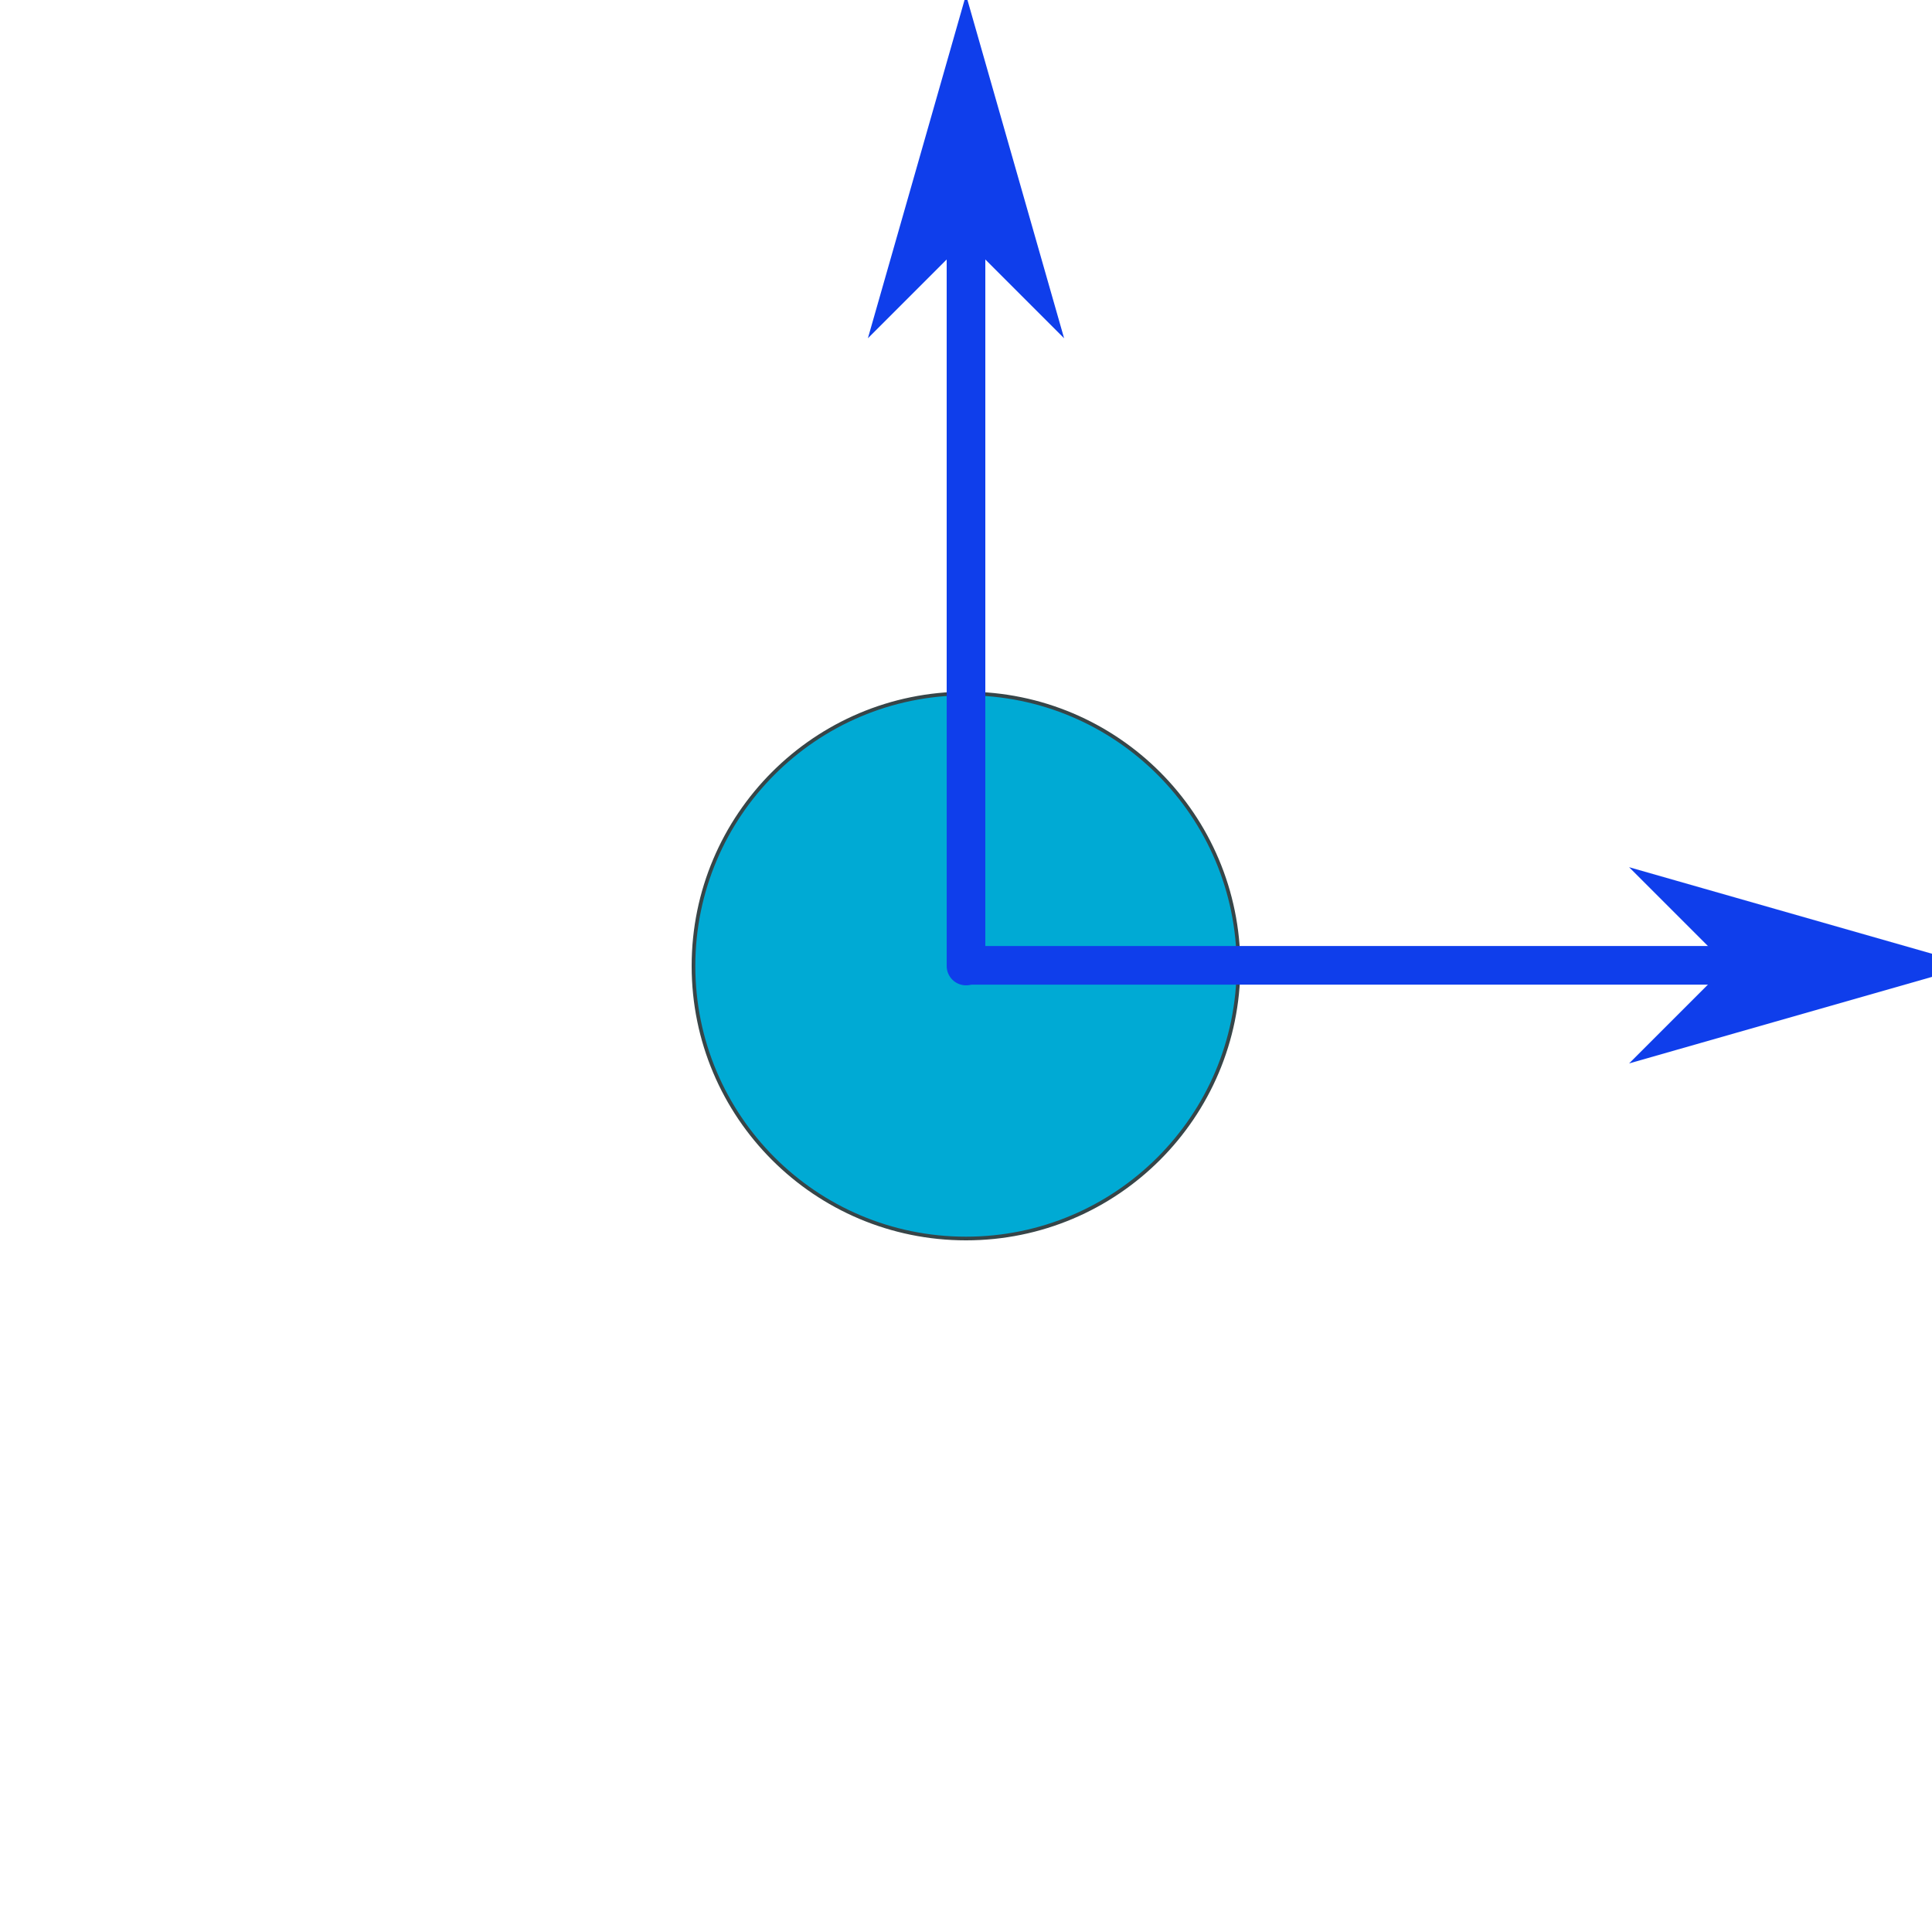
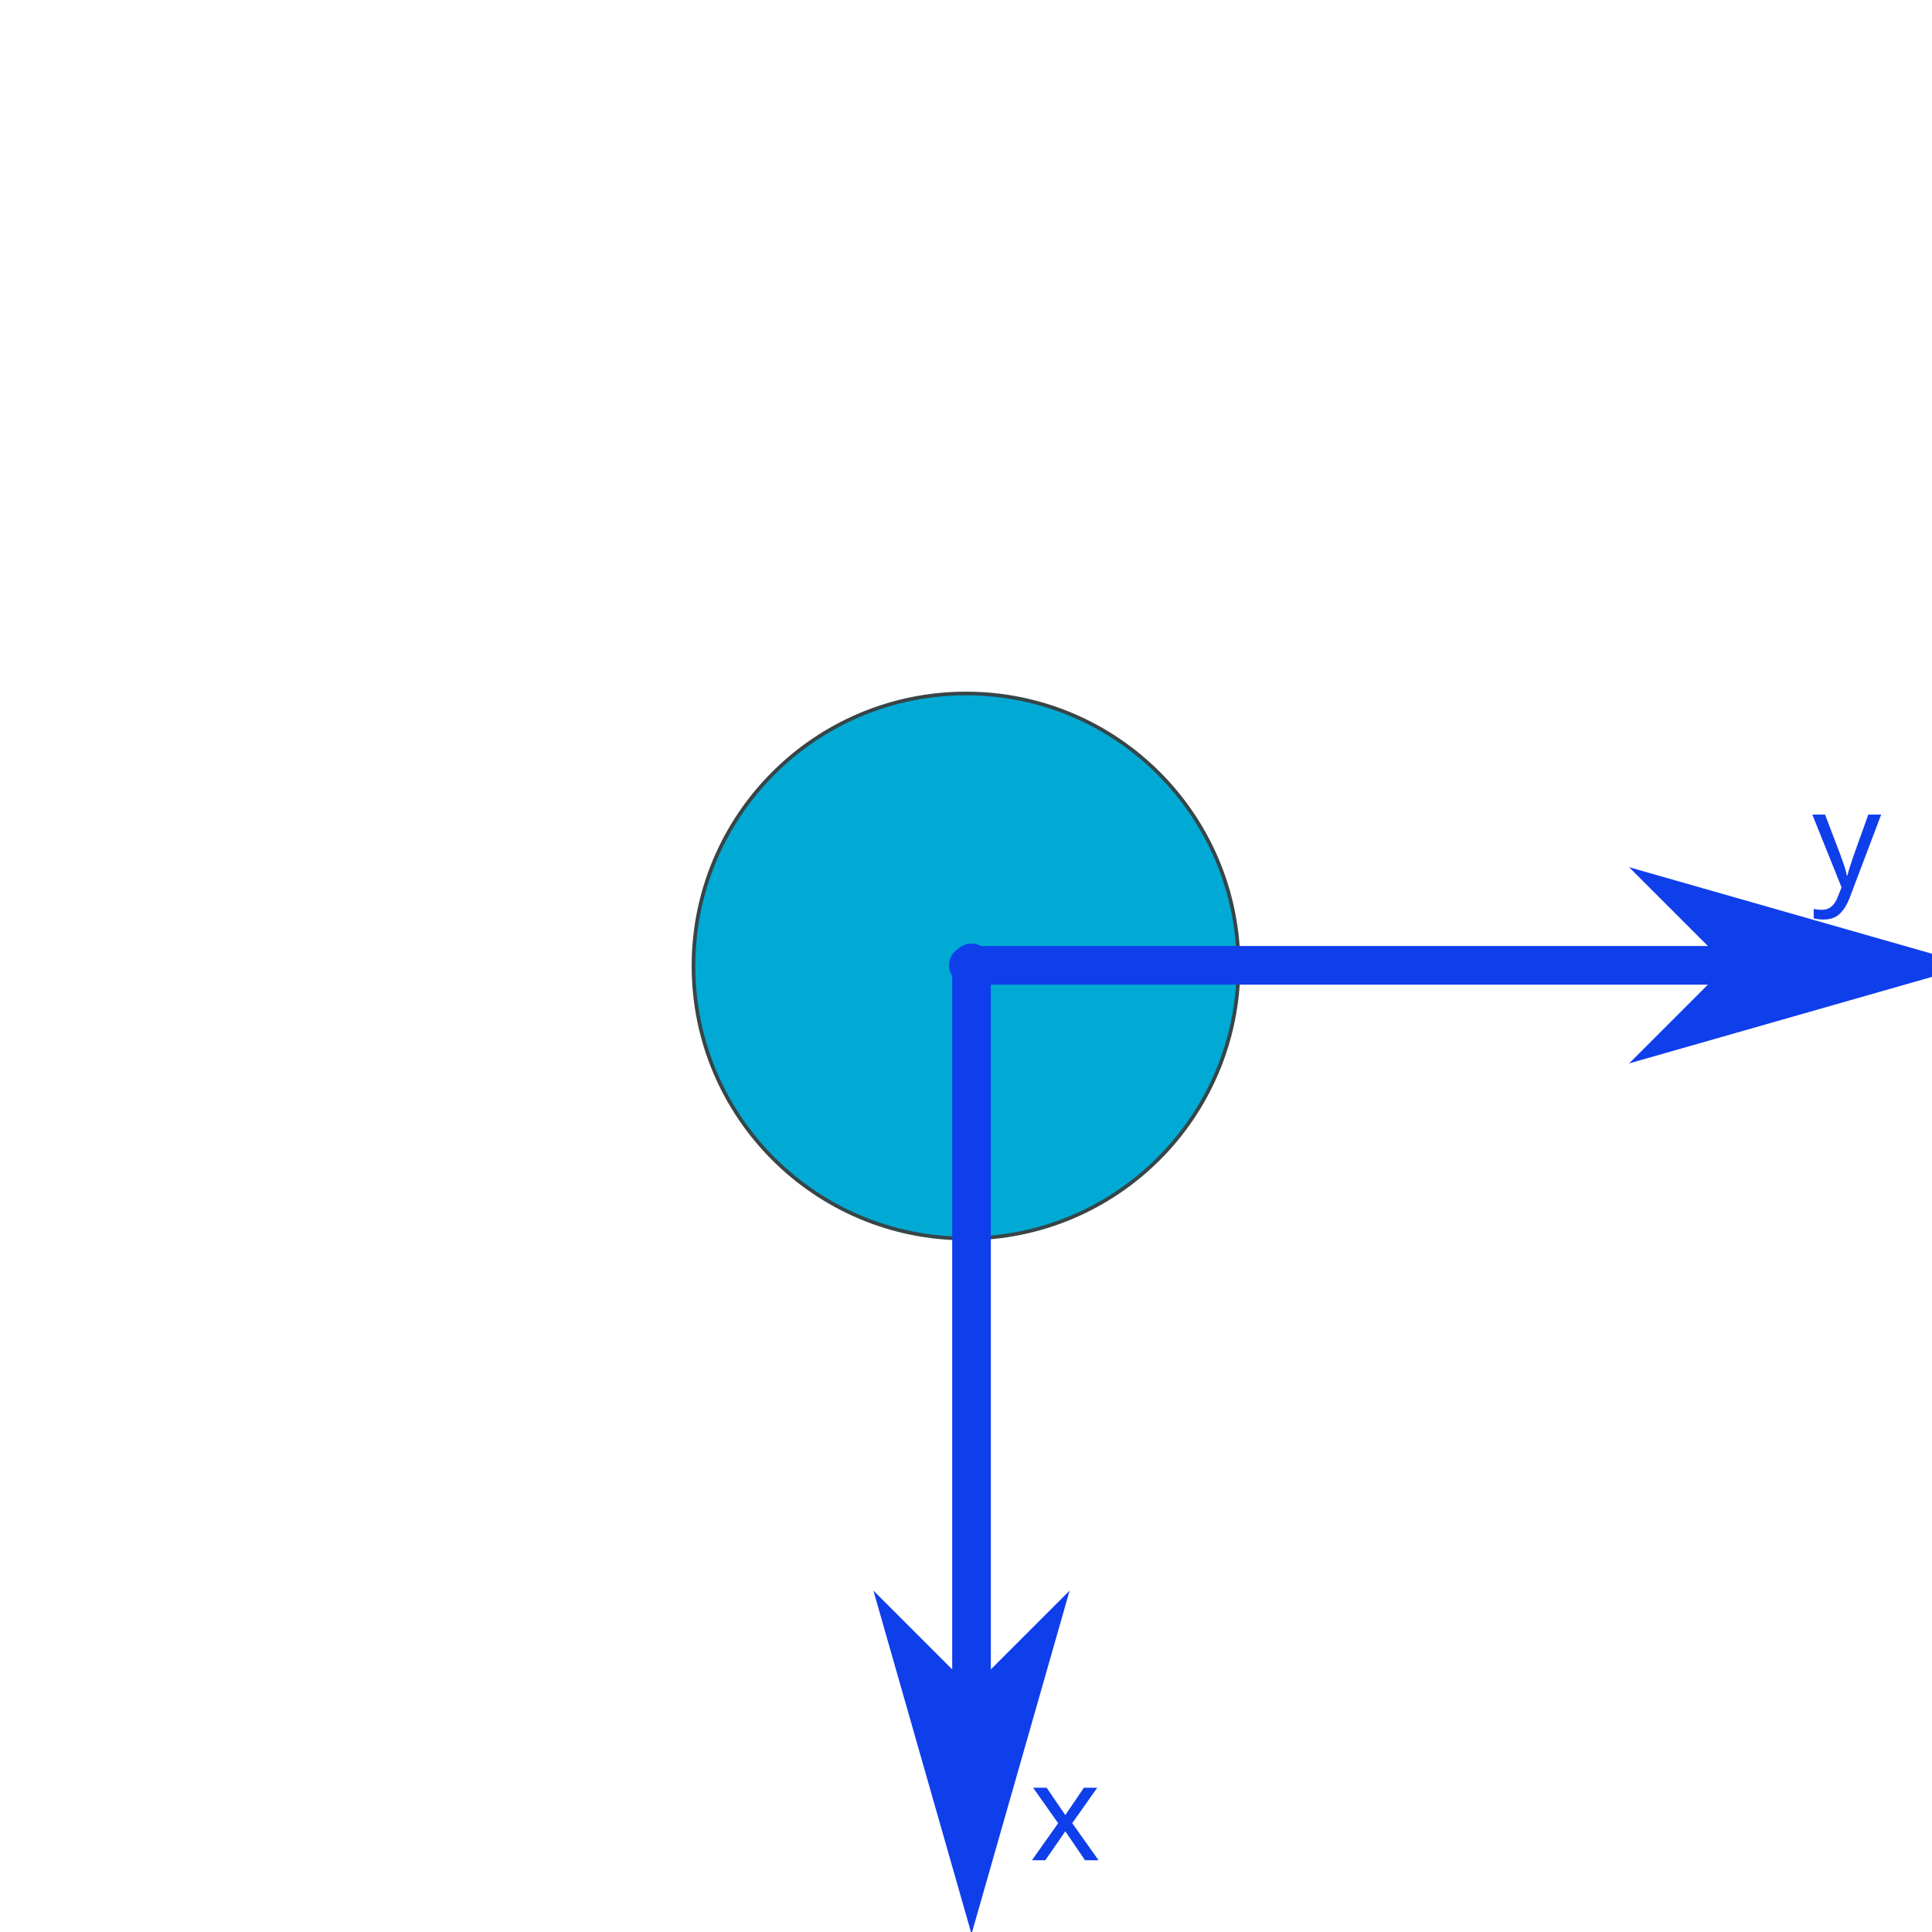
<svg xmlns="http://www.w3.org/2000/svg" width="1000" height="1000" viewBox="0 0 1000 1000" id="svg6761" version="1.1">
  <defs id="defs6763">
    <marker orient="auto" refY="0.0" refX="0.0" id="marker6291" style="overflow:visible;">
      <path id="path6293" d="M 0.0,0.0 L 5.0,-5.0 L -12.5,0.0 L 5.0,5.0 L 0.0,0.0 z " style="fill-rule:evenodd;stroke:#0f3eeb;stroke-width:1pt;stroke-opacity:1;fill:#0f3eeb;fill-opacity:1" transform="scale(0.4) rotate(180) translate(10,0)" />
    </marker>
    <marker orient="auto" refY="0.0" refX="0.0" id="Arrow1Mend" style="overflow:visible;">
      <path id="path4155" d="M 0.0,0.0 L 5.0,-5.0 L -12.5,0.0 L 5.0,5.0 L 0.0,0.0 z " style="fill-rule:evenodd;stroke:#0f3eeb;stroke-width:1pt;stroke-opacity:1;fill:#0f3eeb;fill-opacity:1" transform="scale(0.4) rotate(180) translate(10,0)" />
    </marker>
    <marker orient="auto" refY="0.0" refX="0.0" id="Arrow1Lend" style="overflow:visible;">
      <path id="path4149" d="M 0.0,0.0 L 5.0,-5.0 L -12.5,0.0 L 5.0,5.0 L 0.0,0.0 z " style="fill-rule:evenodd;stroke:#0f3eeb;stroke-width:1pt;stroke-opacity:1;fill:#0f3eeb;fill-opacity:1" transform="scale(0.8) rotate(180) translate(12.5,0)" />
    </marker>
    <marker orient="auto" refY="0" refX="0" id="Arrow1Lend-8" style="overflow:visible">
      <path id="path4149-0" d="M 0,0 5,-5 -12.5,0 5,5 0,0 Z" style="fill:#0f3eeb;fill-opacity:1;fill-rule:evenodd;stroke:#0f3eeb;stroke-width:1pt;stroke-opacity:1" transform="matrix(-0.8,0,0,-0.8,-10,0)" />
    </marker>
  </defs>
  <g id="layer1" transform="translate(-55.14286,691.3522)">
    <circle style="opacity:1;fill:#00aad4;fill-opacity:1;fill-rule:nonzero;stroke:#374548;stroke-width:1.899;stroke-linecap:round;stroke-linejoin:round;stroke-miterlimit:4;stroke-dasharray:none;stroke-dashoffset:0;stroke-opacity:1" id="path7309" cx="555.143" cy="-191.352" r="141.051" />
-     <path style="fill:none;fill-rule:evenodd;stroke:#0f3eeb;stroke-width:20;stroke-linecap:round;stroke-linejoin:miter;stroke-miterlimit:4;stroke-dasharray:none;stroke-opacity:1;marker-end:url(#Arrow1Mend)" d="m 555.143,-191.352 0,-463.235" id="path4140" />
+     <path style="fill:none;fill-rule:evenodd;stroke:#0f3eeb;stroke-width:20;stroke-linecap:round;stroke-linejoin:miter;stroke-miterlimit:4;stroke-dasharray:none;stroke-opacity:1;marker-end:url(#Arrow1Mend)" d="m 558,-192.97 0,463.235" id="path4140" />
    <path style="fill:none;fill-rule:evenodd;stroke:#0f3eeb;stroke-width:20;stroke-linecap:round;stroke-linejoin:miter;stroke-miterlimit:4;stroke-dasharray:none;stroke-opacity:1;marker-end:url(#marker6291)" d="m 556.333,-191.709 480.36,0" id="path4140-5" />
+     <text xml:space="preserve" style="font-style:normal;font-weight:normal;font-size:40px;line-height:125%;font-family:Sans;letter-spacing:0px;word-spacing:0px;fill:#0f3eeb;fill-opacity:1;stroke:none;stroke-width:1px;stroke-linecap:butt;stroke-linejoin:miter;stroke-opacity:1" x="588" y="271.505" id="text4555">
+       <tspan id="tspan4557" x="588" y="271.505" style="font-size:70px">x</tspan>
+     </text>
+     <text xml:space="preserve" style="font-style:normal;font-weight:normal;font-size:40px;line-height:125%;font-family:Sans;letter-spacing:0px;word-spacing:0px;fill:#0f3eeb;fill-opacity:1;stroke:none;stroke-width:1px;stroke-linecap:butt;stroke-linejoin:miter;stroke-opacity:1" x="993.138" y="-232.212" id="text4555-0">
+       <tspan id="tspan4557-1" x="993.138" y="-232.212" style="font-size:70px">y</tspan>
+     </text>
  </g>
</svg>
